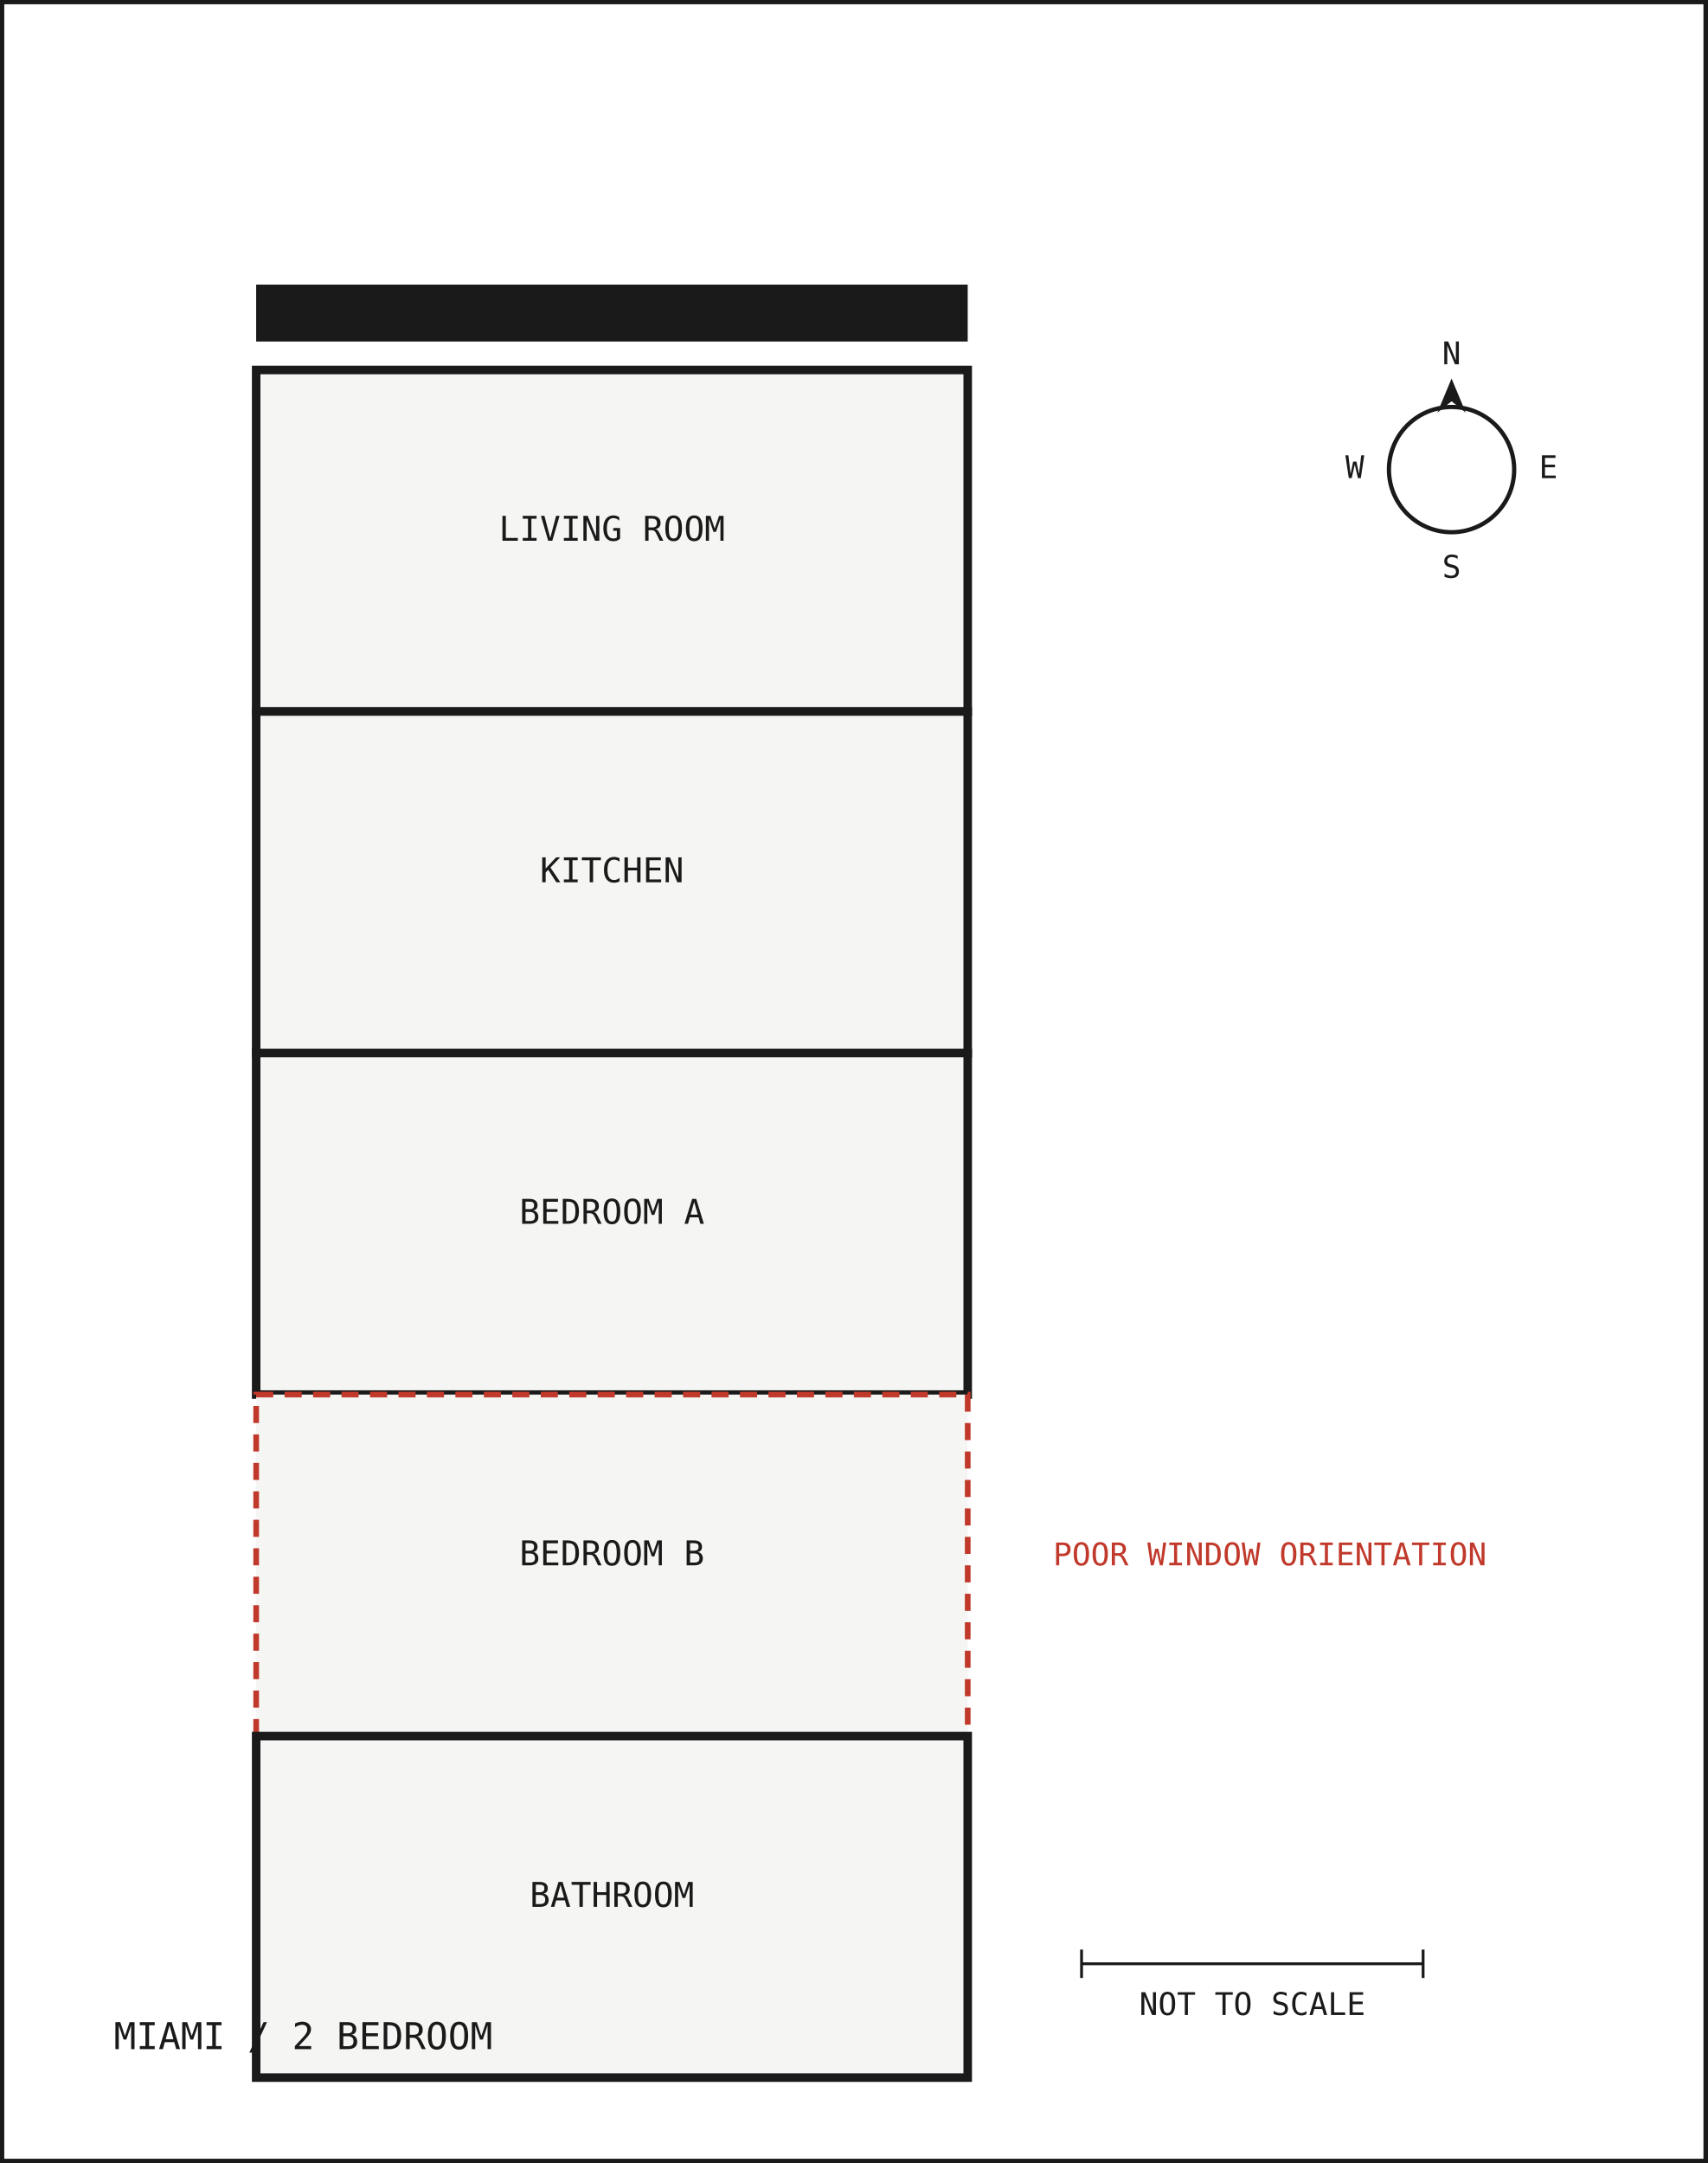
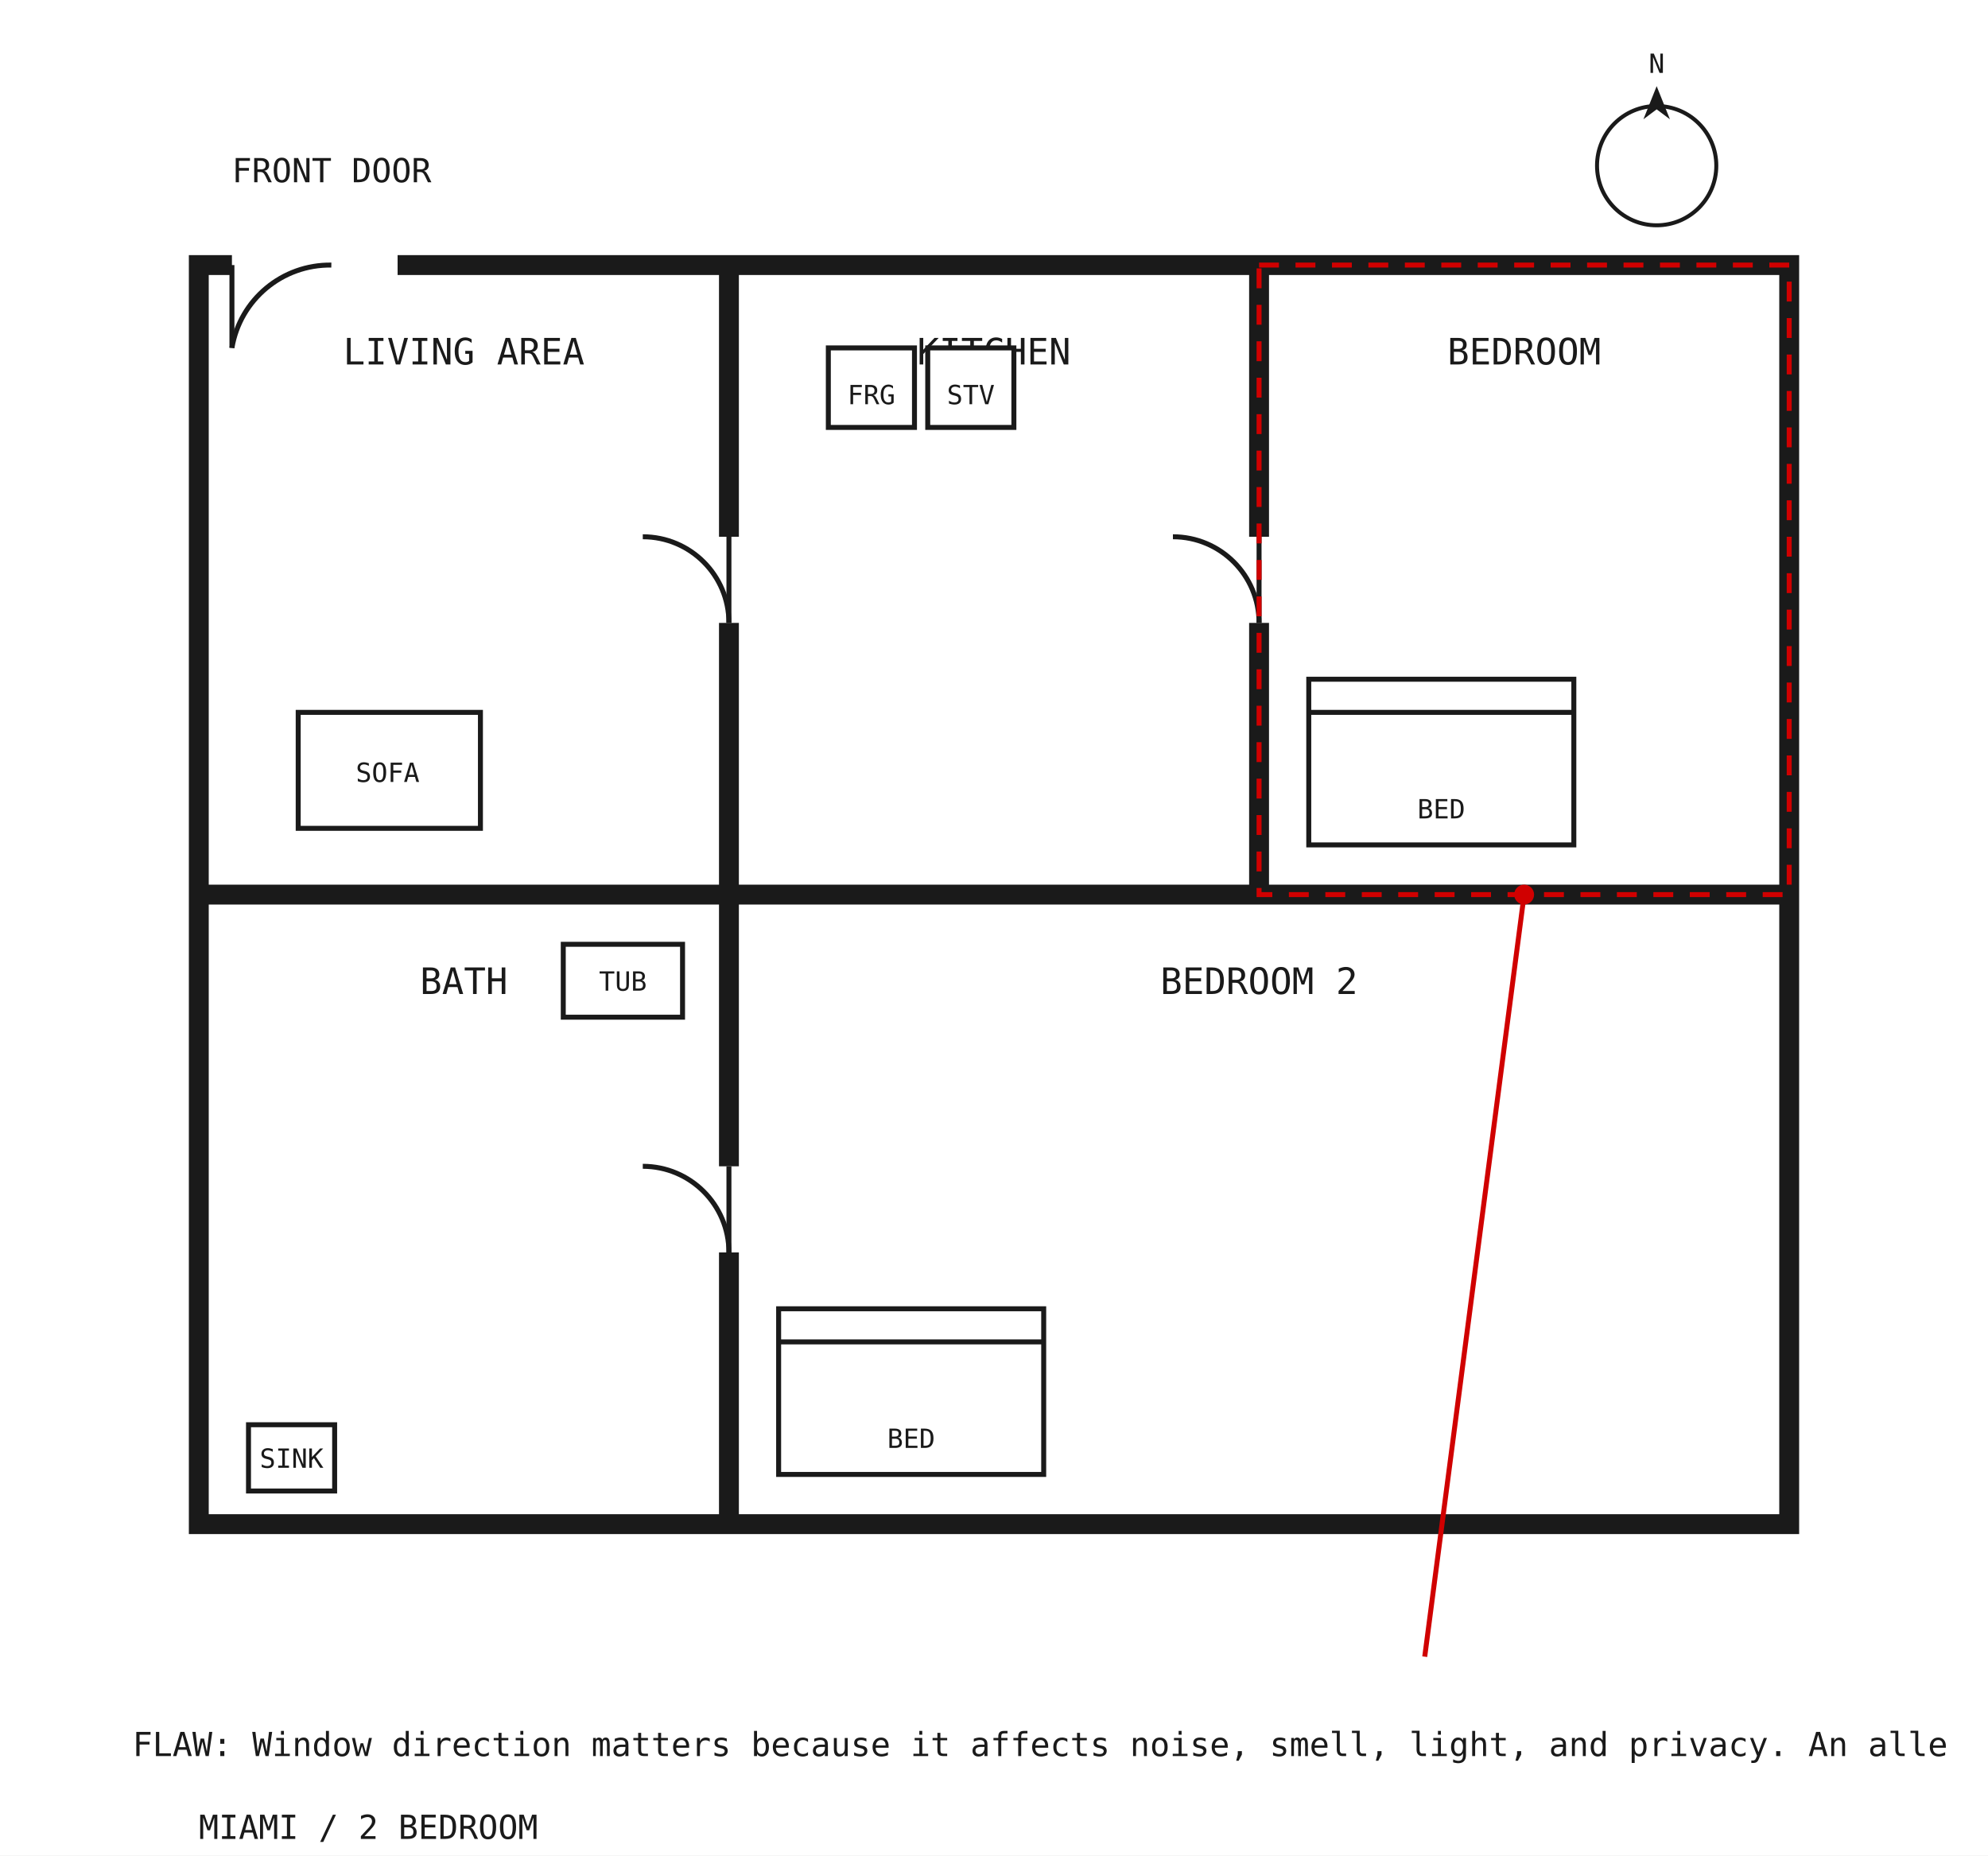
- <svg xmlns="http://www.w3.org/2000/svg" viewBox="0 0 600 760">
+ <svg xmlns="http://www.w3.org/2000/svg" width="600" height="560" viewBox="0 0 600 560">
+   <rect x="0" y="0" width="600" height="560" fill="#FFFFFF" />
  <style>
-     .tiny { font-family: monospace; font-size: 11px; fill: #1A1A1A; }
-     .roomlabel { font-family: monospace; font-size: 12px; fill: #1A1A1A; }
-     .small { font-family: monospace; font-size: 13px; fill: #1A1A1A; }
-     .callout { font-family: monospace; font-size: 11px; fill: #C0392B; }
-     .thin { stroke: #1A1A1A; stroke-width: 1; }
-   </style>
-   <rect x="0" y="0" width="600" height="760" fill="#FFFFFF" stroke="#1A1A1A" stroke-width="3" />
-   <rect x="90" y="100" width="250" height="20" fill="#1A1A1A" />
-   <text x="215" y="115" class="tiny" fill="#FFFFFF" text-anchor="middle">FRONT DOOR</text>
-   <rect x="90" y="130" width="250" height="120" fill="#F5F5F3" stroke="#1A1A1A" stroke-width="3" />
-   <text x="215" y="190" class="roomlabel" text-anchor="middle">LIVING ROOM</text>
-   <rect x="90" y="250" width="250" height="120" fill="#F5F5F3" stroke="#1A1A1A" stroke-width="3" />
-   <text x="215" y="310" class="roomlabel" text-anchor="middle">KITCHEN</text>
-   <rect x="90" y="370" width="250" height="120" fill="#F5F5F3" stroke="#1A1A1A" stroke-width="3" />
-   <text x="215" y="430" class="roomlabel" text-anchor="middle">BEDROOM A</text>
-   <rect x="90" y="490" width="250" height="120" fill="#F5F5F3" stroke="#C0392B" stroke-width="2" stroke-dasharray="6,4" />
-   <text x="215" y="550" class="roomlabel" text-anchor="middle">BEDROOM B</text>
-   <text x="370" y="550" class="callout">POOR WINDOW ORIENTATION</text>
-   <rect x="90" y="610" width="250" height="120" fill="#F5F5F3" stroke="#1A1A1A" stroke-width="3" />
-   <text x="215" y="670" class="roomlabel" text-anchor="middle">BATHROOM</text>
-   <g transform="translate(510,165)">
-     <path d="M0 -32 L5 -20 L0 -24 L-5 -20 Z" fill="#1A1A1A" />
-     <text x="0" y="-37" class="tiny" text-anchor="middle">N</text>
-     <text x="34" y="3" class="tiny" text-anchor="middle">E</text>
-     <text x="0" y="38" class="tiny" text-anchor="middle">S</text>
-     <text x="-34" y="3" class="tiny" text-anchor="middle">W</text>
-     <circle r="22" fill="none" stroke="#1A1A1A" stroke-width="1.5" />
+ .wall{stroke:#1A1A1A;stroke-width:6;fill:none;}
+ .thin{stroke:#1A1A1A;stroke-width:1.5;fill:none;}
+ .door{stroke:#1A1A1A;stroke-width:1.5;fill:none;}
+ .label{font-family:monospace;font-size:11px;fill:#1A1A1A;text-anchor:middle;}
+ .small{font-family:monospace;font-size:10px;fill:#1A1A1A;}
+ .tiny{font-family:monospace;font-size:8px;fill:#1A1A1A;text-anchor:middle;}
+ .flaw{fill:none;stroke:#D00000;stroke-width:1.5;stroke-dasharray:6,5;}
+ </style>
+   <rect x="60" y="80" width="480" height="380" fill="none" class="wall" />
+   <line x1="220" y1="80" x2="220" y2="270" class="wall" />
+   <line x1="220" y1="270" x2="220" y2="460" class="wall" />
+   <line x1="380" y1="80" x2="380" y2="270" class="wall" />
+   <line x1="60" y1="270" x2="540" y2="270" class="wall" />
+   <text x="70" y="55" class="small">FRONT DOOR</text>
+   <line x1="70" y1="80" x2="120" y2="80" stroke="#FFFFFF" stroke-width="10" />
+   <line x1="70" y1="80" x2="70" y2="105" class="thin" />
+   <path d="M70 105 A30 30 0 0 1 100 80" class="door" />
+   <line x1="220" y1="162" x2="220" y2="188" stroke="#FFFFFF" stroke-width="10" />
+   <line x1="220" y1="162" x2="220" y2="188" class="thin" />
+   <path d="M220 188 A26 26 0 0 0 194 162" class="door" />
+   <line x1="380" y1="162" x2="380" y2="188" stroke="#FFFFFF" stroke-width="10" />
+   <line x1="380" y1="162" x2="380" y2="188" class="thin" />
+   <path d="M380 188 A26 26 0 0 0 354 162" class="door" />
+   <line x1="220" y1="352" x2="220" y2="378" stroke="#FFFFFF" stroke-width="10" />
+   <line x1="220" y1="352" x2="220" y2="378" class="thin" />
+   <path d="M220 378 A26 26 0 0 0 194 352" class="door" />
+   <text x="140" y="110" class="label">LIVING AREA</text>
+   <rect x="90" y="215" width="55" height="35" fill="#FFFFFF" stroke="#1A1A1A" stroke-width="1.5" />
+   <text x="117" y="236" class="tiny">SOFA</text>
+   <text x="300" y="110" class="label">KITCHEN</text>
+   <rect x="250" y="105" width="26" height="24" fill="#FFFFFF" stroke="#1A1A1A" stroke-width="1.5" />
+   <text x="263" y="122" class="tiny">FRG</text>
+   <rect x="280" y="105" width="26" height="24" fill="#FFFFFF" stroke="#1A1A1A" stroke-width="1.5" />
+   <text x="293" y="122" class="tiny">STV</text>
+   <text x="460" y="110" class="label">BEDROOM</text>
+   <rect x="395" y="205" width="80" height="50" fill="#FFFFFF" stroke="#1A1A1A" stroke-width="1.5" />
+   <line x1="395" y1="215" x2="475" y2="215" class="thin" />
+   <text x="435" y="247" class="tiny">BED</text>
+   <text x="140" y="300" class="label">BATH</text>
+   <rect x="170" y="285" width="36" height="22" fill="#FFFFFF" stroke="#1A1A1A" stroke-width="1.5" />
+   <text x="188" y="299" class="tiny">TUB</text>
+   <rect x="75" y="430" width="26" height="20" fill="#FFFFFF" stroke="#1A1A1A" stroke-width="1.5" />
+   <text x="88" y="443" class="tiny">SINK</text>
+   <text x="380" y="300" class="label">BEDROOM 2</text>
+   <rect x="235" y="395" width="80" height="50" fill="#FFFFFF" stroke="#1A1A1A" stroke-width="1.5" />
+   <line x1="235" y1="405" x2="315" y2="405" class="thin" />
+   <text x="275" y="437" class="tiny">BED</text>
+   <rect x="380" y="80" width="160" height="190" class="flaw" />
+   <path d="M460 270 L430 500" stroke="#D00000" stroke-width="1.5" fill="none" />
+   <circle cx="460" cy="270" r="3" fill="#D00000" />
+   <text x="40" y="530" class="small" fill="#D00000">FLAW: Window direction matters because it affects noise, smell, light, and privacy. An alle</text>
+   <g transform="translate(500,50)">
+     <circle cx="0" cy="0" r="18" fill="none" stroke="#1A1A1A" stroke-width="1.2" />
+     <path d="M0 -24 L4 -14 L0 -17 L-4 -14 Z" fill="#1A1A1A" />
+     <text x="0" y="-28" class="tiny">N</text>
  </g>
-   <g transform="translate(380,690)">
-     <line x1="0" y1="0" x2="120" y2="0" class="thin" />
-     <line x1="0" y1="-5" x2="0" y2="5" class="thin" />
-     <line x1="120" y1="-5" x2="120" y2="5" class="thin" />
-     <text x="60" y="18" class="tiny" text-anchor="middle">NOT TO SCALE</text>
-   </g>
-   <text x="40" y="720" class="small">MIAMI / 2 BEDROOM</text>
+   <text x="60" y="555" class="small">MIAMI / 2 BEDROOM</text>
</svg>
